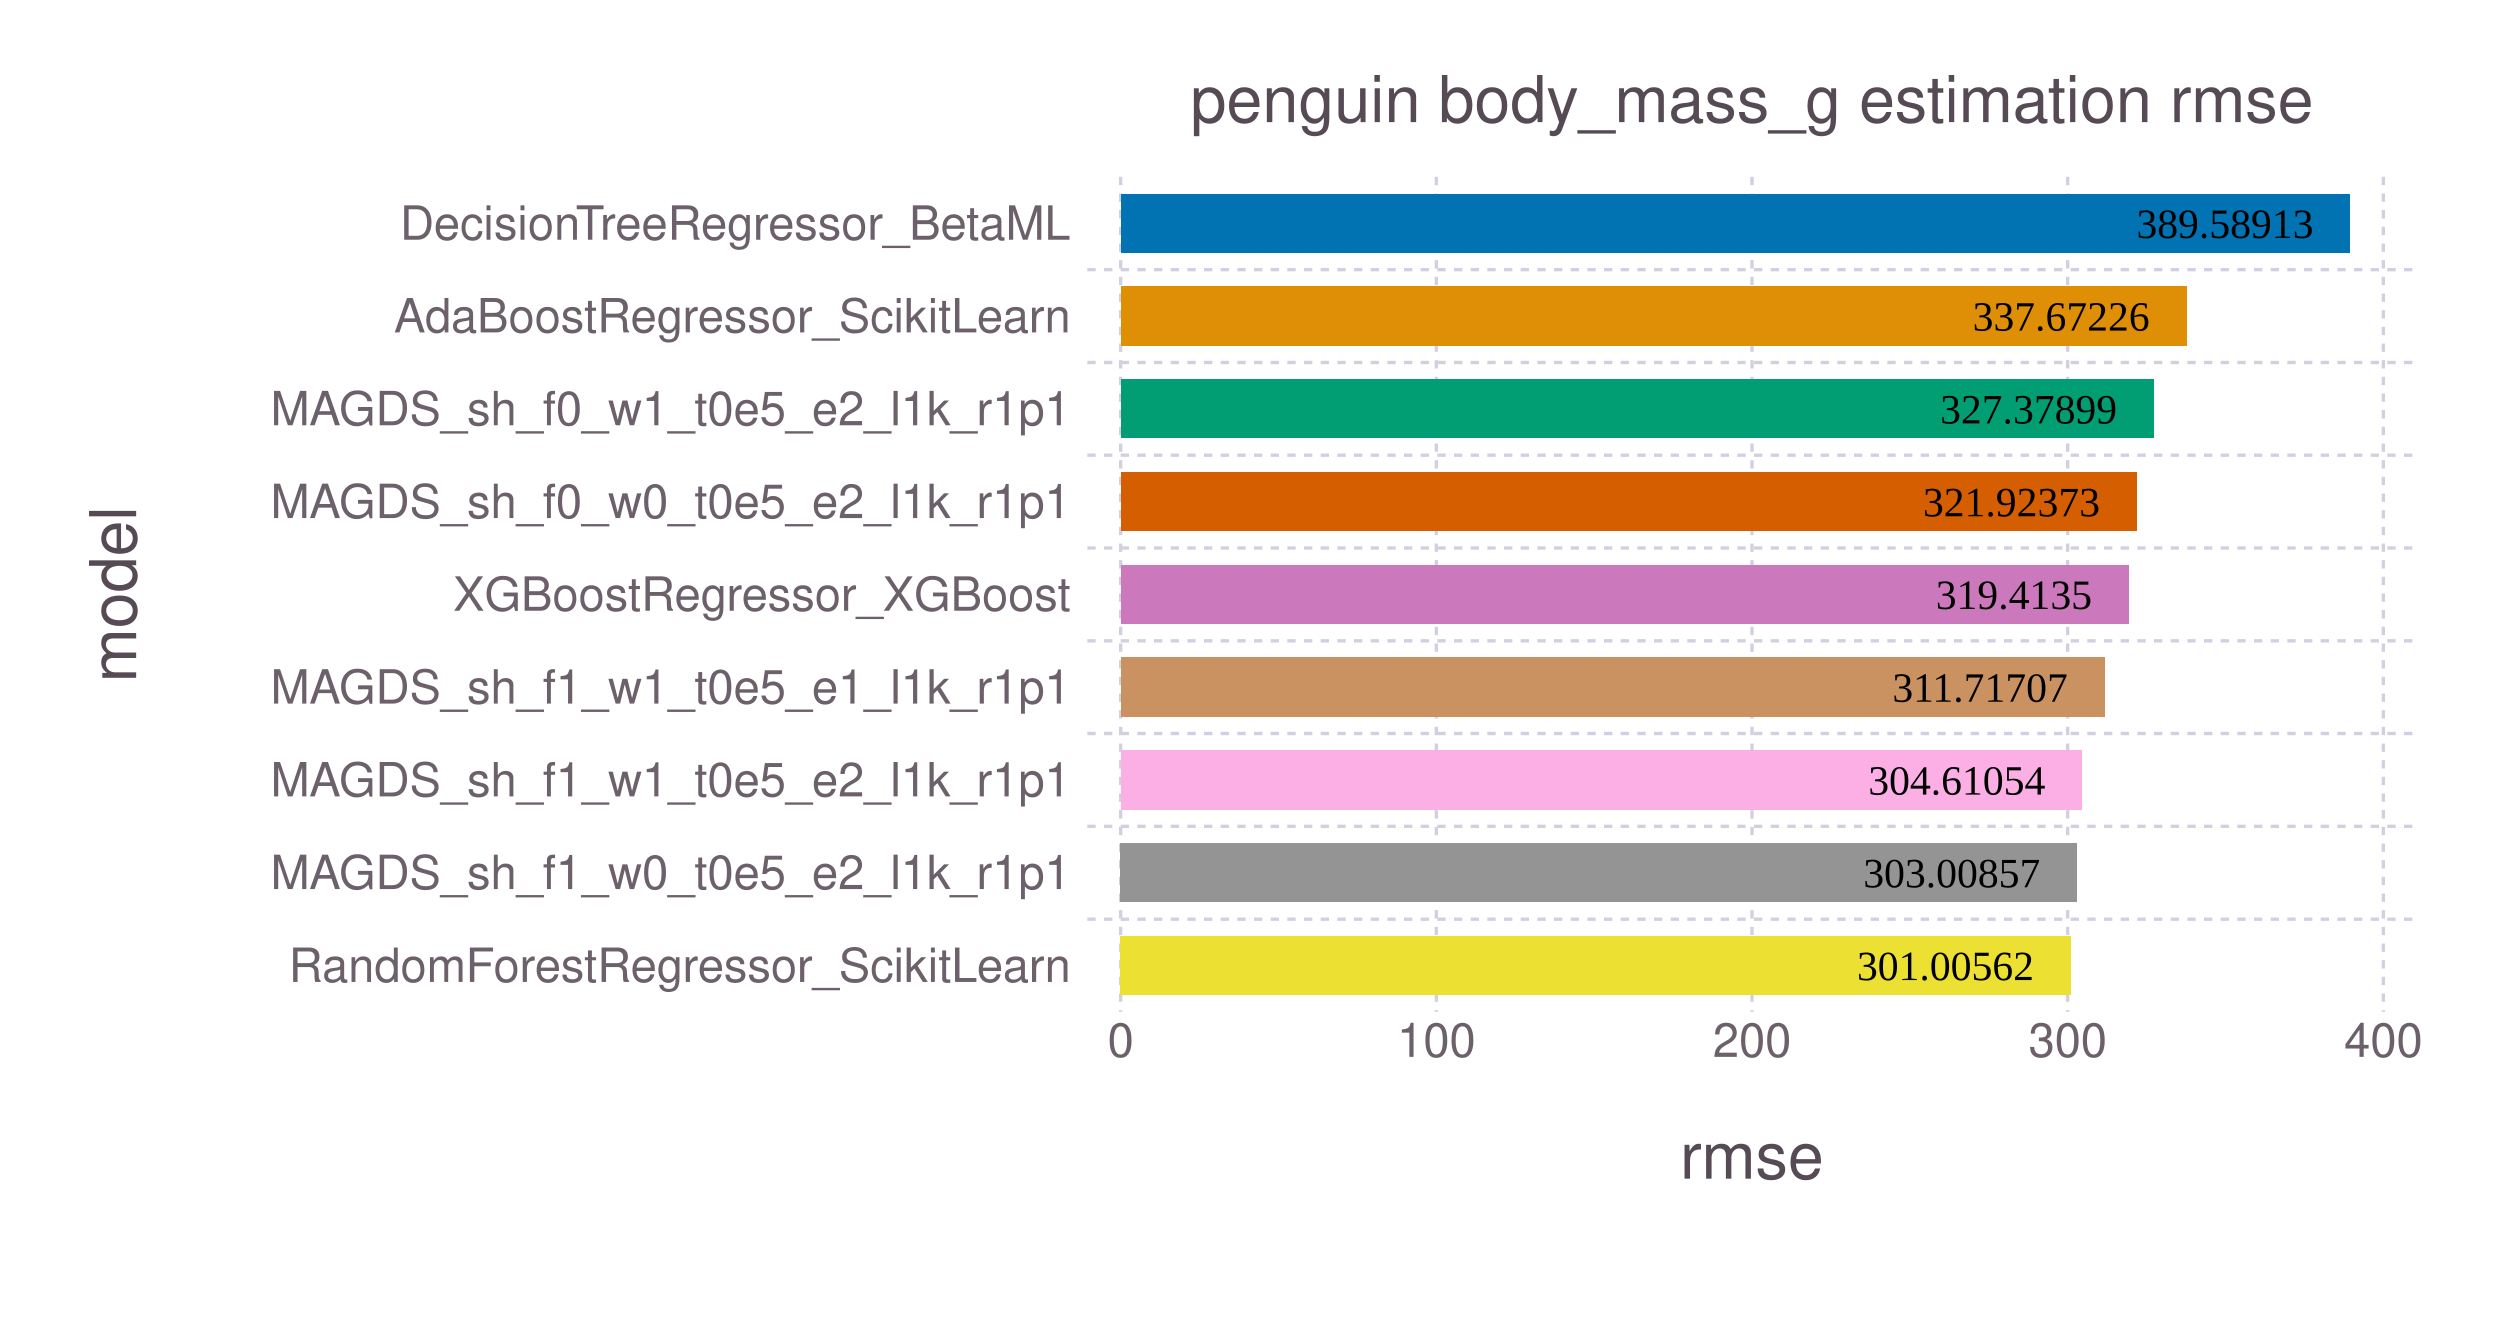
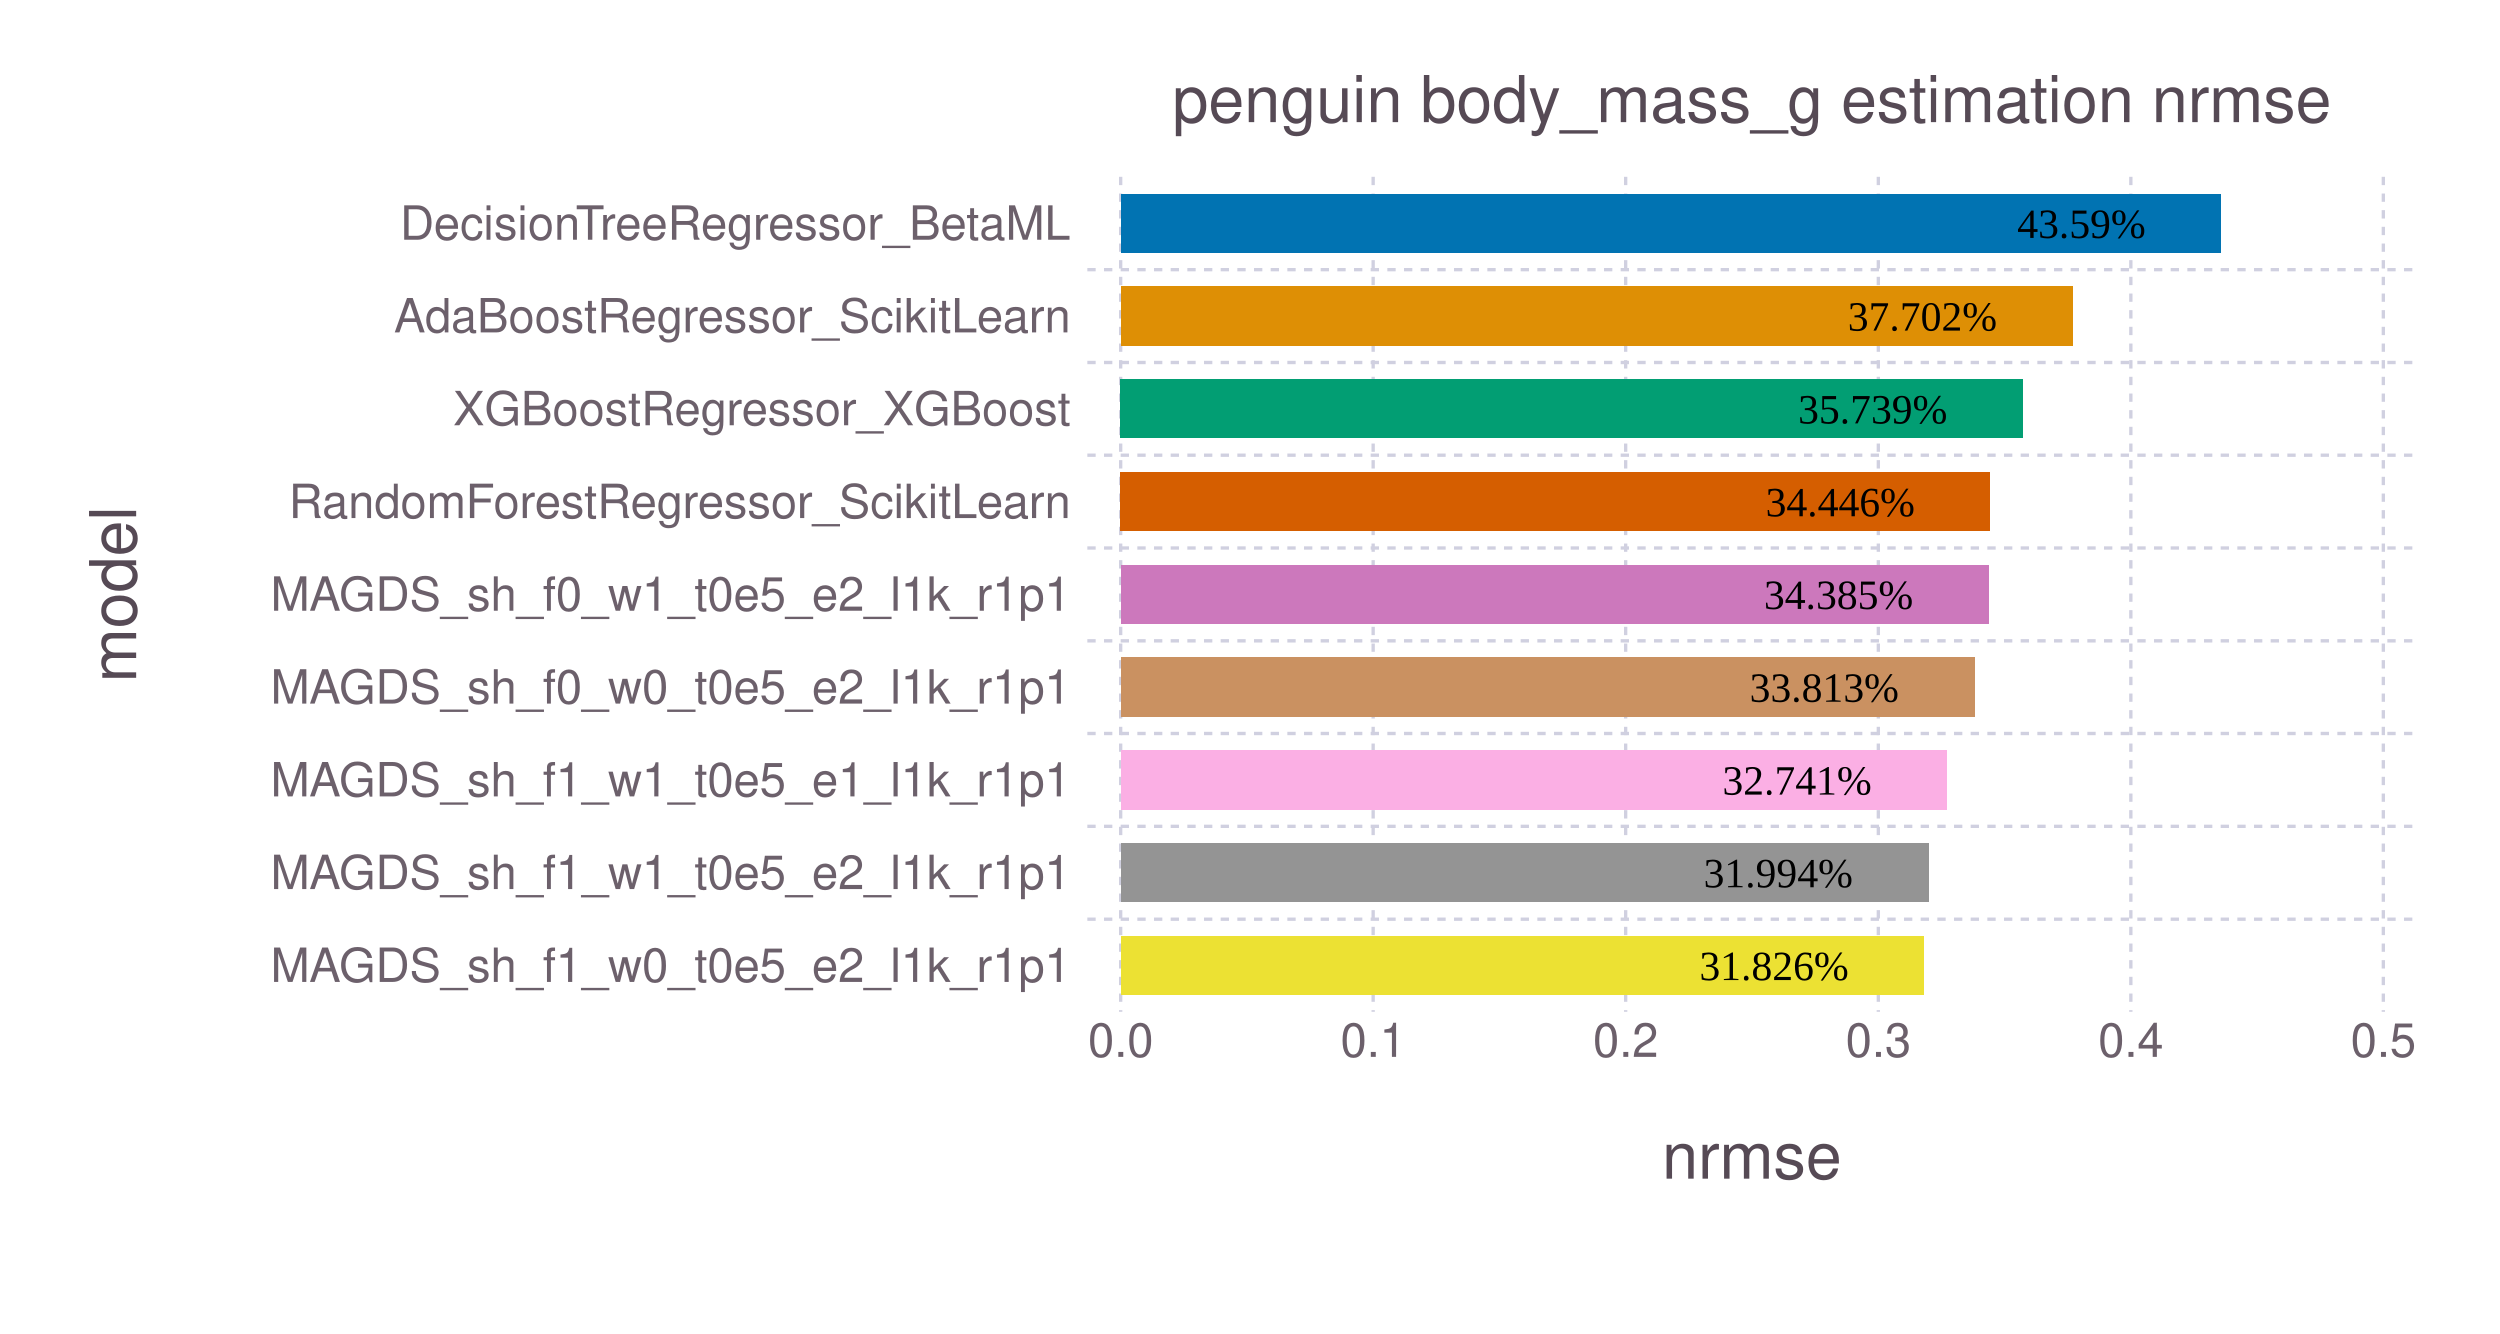
<svg xmlns="http://www.w3.org/2000/svg" version="1.2" width="150mm" height="80mm" viewBox="0 0 150 80" stroke="none" fill="#000000" stroke-width="0.3" font-size="3.88">
  <defs>
    <marker id="arrow" markerWidth="15" markerHeight="7" refX="5" refY="3.5" orient="auto" markerUnits="strokeWidth">
      <path d="M0,0 L15,3.5 L0,7 z" stroke="context-stroke" fill="context-stroke" />
    </marker>
  </defs>
-   <g class="plotroot xscalable" id="img-116ae7ef-1">
-     <g font-size="3.88" font-family="'PT Sans','Helvetica Neue','Helvetica',sans-serif" fill="#564A55" stroke="#000000" stroke-opacity="0.000" id="img-116ae7ef-2">
+   <g class="plotroot xscalable" id="img-94e6ad1d-1">
+     <g font-size="3.88" font-family="'PT Sans','Helvetica Neue','Helvetica',sans-serif" fill="#564A55" stroke="#000000" stroke-opacity="0.000" id="img-94e6ad1d-2">
      <g transform="translate(105.12,68.39)">
        <g class="primitive">
-           <text text-anchor="middle" dy="0.6em">rmse</text>
-         </g>
-       </g>
-     </g>
-     <g class="guide xlabels" font-size="2.82" font-family="'PT Sans Caption','Helvetica Neue','Helvetica',sans-serif" fill="#6C606B" id="img-116ae7ef-3">
+           <text text-anchor="middle" dy="0.6em">nrmse</text>
+         </g>
+       </g>
+     </g>
+     <g class="guide xlabels" font-size="2.82" font-family="'PT Sans Caption','Helvetica Neue','Helvetica',sans-serif" fill="#6C606B" id="img-94e6ad1d-3">
      <g transform="translate(67.24,61.72)">
        <g class="primitive">
-           <text text-anchor="middle" dy="0.6em">0</text>
-         </g>
-       </g>
-       <g transform="translate(86.18,61.72)">
-         <g class="primitive">
-           <text text-anchor="middle" dy="0.6em">100</text>
-         </g>
-       </g>
-       <g transform="translate(105.12,61.72)">
-         <g class="primitive">
-           <text text-anchor="middle" dy="0.6em">200</text>
-         </g>
-       </g>
-       <g transform="translate(124.06,61.72)">
-         <g class="primitive">
-           <text text-anchor="middle" dy="0.6em">300</text>
+           <text text-anchor="middle" dy="0.6em">0.0</text>
+         </g>
+       </g>
+       <g transform="translate(82.39,61.72)">
+         <g class="primitive">
+           <text text-anchor="middle" dy="0.6em">0.1</text>
+         </g>
+       </g>
+       <g transform="translate(97.54,61.72)">
+         <g class="primitive">
+           <text text-anchor="middle" dy="0.6em">0.2</text>
+         </g>
+       </g>
+       <g transform="translate(112.7,61.72)">
+         <g class="primitive">
+           <text text-anchor="middle" dy="0.6em">0.3</text>
+         </g>
+       </g>
+       <g transform="translate(127.85,61.72)">
+         <g class="primitive">
+           <text text-anchor="middle" dy="0.6em">0.4</text>
        </g>
      </g>
      <g transform="translate(143,61.72)">
        <g class="primitive">
-           <text text-anchor="middle" dy="0.6em">400</text>
-         </g>
-       </g>
-     </g>
-     <g clip-path="url(#img-116ae7ef-4)">
-       <g id="img-116ae7ef-5">
-         <g pointer-events="visible" stroke-width="0.3" fill="#000000" fill-opacity="0.000" stroke="#000000" stroke-opacity="0.000" class="guide background" id="img-116ae7ef-6">
-           <g transform="translate(105.12,35.66)" id="img-116ae7ef-7">
+           <text text-anchor="middle" dy="0.6em">0.5</text>
+         </g>
+       </g>
+     </g>
+     <g clip-path="url(#img-94e6ad1d-4)">
+       <g id="img-94e6ad1d-5">
+         <g pointer-events="visible" stroke-width="0.3" fill="#000000" fill-opacity="0.000" stroke="#000000" stroke-opacity="0.000" class="guide background" id="img-94e6ad1d-6">
+           <g transform="translate(105.12,35.66)" id="img-94e6ad1d-7">
            <path d="M-39.88,-25.05 L39.88,-25.05 39.88,25.05 -39.88,25.05  z" class="primitive" />
          </g>
        </g>
-         <g class="guide ygridlines xfixed" stroke-dasharray="0.5,0.5" stroke-width="0.2" stroke="#D0D0E0" id="img-116ae7ef-8">
-           <g transform="translate(105.12,16.18)" id="img-116ae7ef-9">
-             <path fill="none" d="M-39.88,0 L39.88,0 " class="primitive" />
-           </g>
-           <g transform="translate(105.12,21.75)" id="img-116ae7ef-10">
-             <path fill="none" d="M-39.88,0 L39.88,0 " class="primitive" />
-           </g>
-           <g transform="translate(105.12,27.31)" id="img-116ae7ef-11">
-             <path fill="none" d="M-39.88,0 L39.88,0 " class="primitive" />
-           </g>
-           <g transform="translate(105.12,32.88)" id="img-116ae7ef-12">
-             <path fill="none" d="M-39.88,0 L39.88,0 " class="primitive" />
-           </g>
-           <g transform="translate(105.12,38.45)" id="img-116ae7ef-13">
-             <path fill="none" d="M-39.88,0 L39.88,0 " class="primitive" />
-           </g>
-           <g transform="translate(105.12,44.01)" id="img-116ae7ef-14">
-             <path fill="none" d="M-39.88,0 L39.88,0 " class="primitive" />
-           </g>
-           <g transform="translate(105.12,49.58)" id="img-116ae7ef-15">
-             <path fill="none" d="M-39.88,0 L39.88,0 " class="primitive" />
-           </g>
-           <g transform="translate(105.12,55.15)" id="img-116ae7ef-16">
-             <path fill="none" d="M-39.88,0 L39.88,0 " class="primitive" />
-           </g>
-         </g>
-         <g class="guide xgridlines yfixed" stroke-dasharray="0.5,0.5" stroke-width="0.2" stroke="#D0D0E0" id="img-116ae7ef-17">
-           <g transform="translate(67.24,35.66)" id="img-116ae7ef-18">
-             <path fill="none" d="M0,-25.05 L0,25.05 " class="primitive" />
-           </g>
-           <g transform="translate(86.18,35.66)" id="img-116ae7ef-19">
-             <path fill="none" d="M0,-25.05 L0,25.05 " class="primitive" />
-           </g>
-           <g transform="translate(105.12,35.66)" id="img-116ae7ef-20">
-             <path fill="none" d="M0,-25.05 L0,25.05 " class="primitive" />
-           </g>
-           <g transform="translate(124.06,35.66)" id="img-116ae7ef-21">
-             <path fill="none" d="M0,-25.05 L0,25.05 " class="primitive" />
-           </g>
-           <g transform="translate(143,35.66)" id="img-116ae7ef-22">
-             <path fill="none" d="M0,-25.05 L0,25.05 " class="primitive" />
-           </g>
-         </g>
-         <g class="plotpanel" id="img-116ae7ef-23">
-           <g shape-rendering="crispEdges" stroke-width="0.3" id="img-116ae7ef-24">
-             <g stroke="#000000" stroke-opacity="0.000" class="geometry" id="img-116ae7ef-25">
-               <g transform="translate(95.74,57.93)" id="img-116ae7ef-26" fill="#ECE133">
-                 <path d="M-28.51,-1.78 L28.51,-1.78 28.51,1.78 -28.51,1.78  z" class="primitive" />
-               </g>
-               <g transform="translate(95.93,52.36)" id="img-116ae7ef-27" fill="#949494">
-                 <path d="M-28.7,-1.78 L28.7,-1.78 28.7,1.78 -28.7,1.78  z" class="primitive" />
-               </g>
-               <g transform="translate(96.09,46.8)" id="img-116ae7ef-28" fill="#FBAFE4">
-                 <path d="M-28.85,-1.78 L28.85,-1.78 28.85,1.78 -28.85,1.78  z" class="primitive" />
-               </g>
-               <g transform="translate(96.76,41.23)" id="img-116ae7ef-29" fill="#CA9161">
-                 <path d="M-29.52,-1.78 L29.52,-1.78 29.52,1.78 -29.52,1.78  z" class="primitive" />
-               </g>
-               <g transform="translate(97.49,35.66)" id="img-116ae7ef-30" fill="#CC78BC">
-                 <path d="M-30.25,-1.78 L30.25,-1.78 30.25,1.78 -30.25,1.78  z" class="primitive" />
-               </g>
-               <g transform="translate(97.73,30.1)" id="img-116ae7ef-31" fill="#D55E00">
-                 <path d="M-30.49,-1.78 L30.49,-1.78 30.49,1.78 -30.49,1.78  z" class="primitive" />
-               </g>
-               <g transform="translate(98.24,24.53)" id="img-116ae7ef-32" fill="#029E73">
-                 <path d="M-31,-1.78 L31,-1.78 31,1.78 -31,1.78  z" class="primitive" />
-               </g>
-               <g transform="translate(99.22,18.96)" id="img-116ae7ef-33" fill="#DE8F05">
-                 <path d="M-31.98,-1.78 L31.98,-1.78 31.98,1.78 -31.98,1.78  z" class="primitive" />
-               </g>
-               <g transform="translate(104.13,13.4)" id="img-116ae7ef-34" fill="#0173B2">
-                 <path d="M-36.89,-1.78 L36.89,-1.78 36.89,1.78 -36.89,1.78  z" class="primitive" />
-               </g>
-             </g>
-           </g>
-         </g>
-         <g class="geometry" id="img-116ae7ef-35">
-           <g fill="#000000" font-size="2.5" id="img-116ae7ef-36">
-             <g transform="translate(138.81,13.4)" id="img-116ae7ef-37">
-               <g class="primitive">
-                 <text text-anchor="end" dy="0.35em">389.58913</text>
-               </g>
-             </g>
-             <g transform="translate(128.98,18.96)" id="img-116ae7ef-38">
-               <g class="primitive">
-                 <text text-anchor="end" dy="0.35em">337.67226</text>
-               </g>
-             </g>
-             <g transform="translate(127.03,24.53)" id="img-116ae7ef-39">
-               <g class="primitive">
-                 <text text-anchor="end" dy="0.35em">327.37899</text>
-               </g>
-             </g>
-             <g transform="translate(126,30.1)" id="img-116ae7ef-40">
-               <g class="primitive">
-                 <text text-anchor="end" dy="0.35em">321.92373</text>
-               </g>
-             </g>
-             <g transform="translate(125.52,35.66)" id="img-116ae7ef-41">
-               <g class="primitive">
-                 <text text-anchor="end" dy="0.35em">319.4135</text>
-               </g>
-             </g>
-             <g transform="translate(124.07,41.23)" id="img-116ae7ef-42">
-               <g class="primitive">
-                 <text text-anchor="end" dy="0.35em">311.71707</text>
-               </g>
-             </g>
-             <g transform="translate(122.72,46.8)" id="img-116ae7ef-43">
-               <g class="primitive">
-                 <text text-anchor="end" dy="0.35em">304.61054</text>
-               </g>
-             </g>
-             <g transform="translate(122.42,52.36)" id="img-116ae7ef-44">
-               <g class="primitive">
-                 <text text-anchor="end" dy="0.35em">303.00857</text>
-               </g>
-             </g>
-             <g transform="translate(122.04,57.93)" id="img-116ae7ef-45">
-               <g class="primitive">
-                 <text text-anchor="end" dy="0.35em">301.00562</text>
-               </g>
-             </g>
-           </g>
-         </g>
-       </g>
-     </g>
-     <g class="guide ylabels" font-size="2.82" font-family="'PT Sans Caption','Helvetica Neue','Helvetica',sans-serif" fill="#6C606B" id="img-116ae7ef-46">
-       <g transform="translate(64.24,13.4)" id="img-116ae7ef-47">
+         <g class="guide ygridlines xfixed" stroke-dasharray="0.5,0.5" stroke-width="0.2" stroke="#D0D0E0" id="img-94e6ad1d-8">
+           <g transform="translate(105.12,16.18)" id="img-94e6ad1d-9">
+             <path fill="none" d="M-39.88,0 L39.88,0 " class="primitive" />
+           </g>
+           <g transform="translate(105.12,21.75)" id="img-94e6ad1d-10">
+             <path fill="none" d="M-39.88,0 L39.88,0 " class="primitive" />
+           </g>
+           <g transform="translate(105.12,27.31)" id="img-94e6ad1d-11">
+             <path fill="none" d="M-39.88,0 L39.88,0 " class="primitive" />
+           </g>
+           <g transform="translate(105.12,32.88)" id="img-94e6ad1d-12">
+             <path fill="none" d="M-39.88,0 L39.88,0 " class="primitive" />
+           </g>
+           <g transform="translate(105.12,38.45)" id="img-94e6ad1d-13">
+             <path fill="none" d="M-39.88,0 L39.88,0 " class="primitive" />
+           </g>
+           <g transform="translate(105.12,44.01)" id="img-94e6ad1d-14">
+             <path fill="none" d="M-39.88,0 L39.88,0 " class="primitive" />
+           </g>
+           <g transform="translate(105.12,49.58)" id="img-94e6ad1d-15">
+             <path fill="none" d="M-39.88,0 L39.88,0 " class="primitive" />
+           </g>
+           <g transform="translate(105.12,55.15)" id="img-94e6ad1d-16">
+             <path fill="none" d="M-39.88,0 L39.88,0 " class="primitive" />
+           </g>
+         </g>
+         <g class="guide xgridlines yfixed" stroke-dasharray="0.5,0.5" stroke-width="0.2" stroke="#D0D0E0" id="img-94e6ad1d-17">
+           <g transform="translate(67.24,35.66)" id="img-94e6ad1d-18">
+             <path fill="none" d="M0,-25.05 L0,25.05 " class="primitive" />
+           </g>
+           <g transform="translate(82.39,35.66)" id="img-94e6ad1d-19">
+             <path fill="none" d="M0,-25.05 L0,25.05 " class="primitive" />
+           </g>
+           <g transform="translate(97.54,35.66)" id="img-94e6ad1d-20">
+             <path fill="none" d="M0,-25.05 L0,25.05 " class="primitive" />
+           </g>
+           <g transform="translate(112.7,35.66)" id="img-94e6ad1d-21">
+             <path fill="none" d="M0,-25.05 L0,25.05 " class="primitive" />
+           </g>
+           <g transform="translate(127.85,35.66)" id="img-94e6ad1d-22">
+             <path fill="none" d="M0,-25.05 L0,25.05 " class="primitive" />
+           </g>
+           <g transform="translate(143,35.66)" id="img-94e6ad1d-23">
+             <path fill="none" d="M0,-25.05 L0,25.05 " class="primitive" />
+           </g>
+         </g>
+         <g class="plotpanel" id="img-94e6ad1d-24">
+           <g shape-rendering="crispEdges" stroke-width="0.3" id="img-94e6ad1d-25">
+             <g stroke="#000000" stroke-opacity="0.000" class="geometry" id="img-94e6ad1d-26">
+               <g transform="translate(91.35,57.93)" id="img-94e6ad1d-27" fill="#ECE133">
+                 <path d="M-24.11,-1.78 L24.11,-1.78 24.11,1.78 -24.11,1.78  z" class="primitive" />
+               </g>
+               <g transform="translate(91.48,52.36)" id="img-94e6ad1d-28" fill="#949494">
+                 <path d="M-24.24,-1.78 L24.24,-1.78 24.24,1.78 -24.24,1.78  z" class="primitive" />
+               </g>
+               <g transform="translate(92.04,46.8)" id="img-94e6ad1d-29" fill="#FBAFE4">
+                 <path d="M-24.8,-1.78 L24.8,-1.78 24.8,1.78 -24.8,1.78  z" class="primitive" />
+               </g>
+               <g transform="translate(92.86,41.23)" id="img-94e6ad1d-30" fill="#CA9161">
+                 <path d="M-25.62,-1.78 L25.62,-1.78 25.62,1.78 -25.62,1.78  z" class="primitive" />
+               </g>
+               <g transform="translate(93.29,35.66)" id="img-94e6ad1d-31" fill="#CC78BC">
+                 <path d="M-26.05,-1.78 L26.05,-1.78 26.05,1.78 -26.05,1.78  z" class="primitive" />
+               </g>
+               <g transform="translate(93.33,30.1)" id="img-94e6ad1d-32" fill="#D55E00">
+                 <path d="M-26.1,-1.78 L26.1,-1.78 26.1,1.78 -26.1,1.78  z" class="primitive" />
+               </g>
+               <g transform="translate(94.31,24.53)" id="img-94e6ad1d-33" fill="#029E73">
+                 <path d="M-27.08,-1.78 L27.08,-1.78 27.08,1.78 -27.08,1.78  z" class="primitive" />
+               </g>
+               <g transform="translate(95.8,18.96)" id="img-94e6ad1d-34" fill="#DE8F05">
+                 <path d="M-28.56,-1.78 L28.56,-1.78 28.56,1.78 -28.56,1.78  z" class="primitive" />
+               </g>
+               <g transform="translate(100.26,13.4)" id="img-94e6ad1d-35" fill="#0173B2">
+                 <path d="M-33.02,-1.78 L33.02,-1.78 33.02,1.78 -33.02,1.78  z" class="primitive" />
+               </g>
+             </g>
+           </g>
+         </g>
+         <g class="geometry" id="img-94e6ad1d-36">
+           <g fill="#000000" font-size="2.5" id="img-94e6ad1d-37">
+             <g transform="translate(128.74,13.4)" id="img-94e6ad1d-38">
+               <g class="primitive">
+                 <text text-anchor="end" dy="0.35em">43.59%</text>
+               </g>
+             </g>
+             <g transform="translate(119.82,18.96)" id="img-94e6ad1d-39">
+               <g class="primitive">
+                 <text text-anchor="end" dy="0.35em">37.702%</text>
+               </g>
+             </g>
+             <g transform="translate(116.84,24.53)" id="img-94e6ad1d-40">
+               <g class="primitive">
+                 <text text-anchor="end" dy="0.35em">35.739%</text>
+               </g>
+             </g>
+             <g transform="translate(114.89,30.1)" id="img-94e6ad1d-41">
+               <g class="primitive">
+                 <text text-anchor="end" dy="0.35em">34.446%</text>
+               </g>
+             </g>
+             <g transform="translate(114.79,35.66)" id="img-94e6ad1d-42">
+               <g class="primitive">
+                 <text text-anchor="end" dy="0.35em">34.385%</text>
+               </g>
+             </g>
+             <g transform="translate(113.93,41.23)" id="img-94e6ad1d-43">
+               <g class="primitive">
+                 <text text-anchor="end" dy="0.35em">33.813%</text>
+               </g>
+             </g>
+             <g transform="translate(112.3,46.8)" id="img-94e6ad1d-44">
+               <g class="primitive">
+                 <text text-anchor="end" dy="0.35em">32.741%</text>
+               </g>
+             </g>
+             <g transform="translate(111.17,52.36)" id="img-94e6ad1d-45">
+               <g class="primitive">
+                 <text text-anchor="end" dy="0.35em">31.994%</text>
+               </g>
+             </g>
+             <g transform="translate(110.92,57.93)" id="img-94e6ad1d-46">
+               <g class="primitive">
+                 <text text-anchor="end" dy="0.35em">31.826%</text>
+               </g>
+             </g>
+           </g>
+         </g>
+       </g>
+     </g>
+     <g class="guide ylabels" font-size="2.82" font-family="'PT Sans Caption','Helvetica Neue','Helvetica',sans-serif" fill="#6C606B" id="img-94e6ad1d-47">
+       <g transform="translate(64.24,13.4)" id="img-94e6ad1d-48">
        <g class="primitive">
          <text text-anchor="end" dy="0.35em">DecisionTreeRegressor_BetaML</text>
        </g>
      </g>
-       <g transform="translate(64.24,18.96)" id="img-116ae7ef-48">
+       <g transform="translate(64.24,18.96)" id="img-94e6ad1d-49">
        <g class="primitive">
          <text text-anchor="end" dy="0.35em">AdaBoostRegressor_ScikitLearn</text>
        </g>
      </g>
-       <g transform="translate(64.24,24.53)" id="img-116ae7ef-49">
+       <g transform="translate(64.24,24.53)" id="img-94e6ad1d-50">
+         <g class="primitive">
+           <text text-anchor="end" dy="0.35em">XGBoostRegressor_XGBoost</text>
+         </g>
+       </g>
+       <g transform="translate(64.24,30.1)" id="img-94e6ad1d-51">
+         <g class="primitive">
+           <text text-anchor="end" dy="0.35em">RandomForestRegressor_ScikitLearn</text>
+         </g>
+       </g>
+       <g transform="translate(64.24,35.66)" id="img-94e6ad1d-52">
        <g class="primitive">
          <text text-anchor="end" dy="0.35em">MAGDS_sh_f0_w1_t0e5_e2_l1k_r1p1</text>
        </g>
      </g>
-       <g transform="translate(64.24,30.1)" id="img-116ae7ef-50">
+       <g transform="translate(64.24,41.23)" id="img-94e6ad1d-53">
        <g class="primitive">
          <text text-anchor="end" dy="0.35em">MAGDS_sh_f0_w0_t0e5_e2_l1k_r1p1</text>
        </g>
      </g>
-       <g transform="translate(64.24,35.66)" id="img-116ae7ef-51">
-         <g class="primitive">
-           <text text-anchor="end" dy="0.35em">XGBoostRegressor_XGBoost</text>
-         </g>
-       </g>
-       <g transform="translate(64.24,41.23)" id="img-116ae7ef-52">
+       <g transform="translate(64.24,46.8)" id="img-94e6ad1d-54">
        <g class="primitive">
          <text text-anchor="end" dy="0.35em">MAGDS_sh_f1_w1_t0e5_e1_l1k_r1p1</text>
        </g>
      </g>
-       <g transform="translate(64.24,46.8)" id="img-116ae7ef-53">
+       <g transform="translate(64.24,52.36)" id="img-94e6ad1d-55">
        <g class="primitive">
          <text text-anchor="end" dy="0.35em">MAGDS_sh_f1_w1_t0e5_e2_l1k_r1p1</text>
        </g>
      </g>
-       <g transform="translate(64.24,52.36)" id="img-116ae7ef-54">
+       <g transform="translate(64.24,57.93)" id="img-94e6ad1d-56">
        <g class="primitive">
          <text text-anchor="end" dy="0.35em">MAGDS_sh_f1_w0_t0e5_e2_l1k_r1p1</text>
        </g>
      </g>
-       <g transform="translate(64.24,57.93)" id="img-116ae7ef-55">
-         <g class="primitive">
-           <text text-anchor="end" dy="0.35em">RandomForestRegressor_ScikitLearn</text>
-         </g>
-       </g>
-     </g>
-     <g font-size="3.88" font-family="'PT Sans','Helvetica Neue','Helvetica',sans-serif" fill="#564A55" stroke="#000000" stroke-opacity="0.000" id="img-116ae7ef-56">
-       <g transform="translate(8.81,33.66)" id="img-116ae7ef-57">
+     </g>
+     <g font-size="3.88" font-family="'PT Sans','Helvetica Neue','Helvetica',sans-serif" fill="#564A55" stroke="#000000" stroke-opacity="0.000" id="img-94e6ad1d-57">
+       <g transform="translate(8.81,33.66)" id="img-94e6ad1d-58">
        <g class="primitive">
          <text text-anchor="middle" dy="0.35em" transform="rotate(-90,0, 2)">model</text>
        </g>
      </g>
    </g>
-     <g font-size="3.88" font-family="'PT Sans','Helvetica Neue','Helvetica',sans-serif" fill="#564A55" stroke="#000000" stroke-opacity="0.000" id="img-116ae7ef-58">
-       <g transform="translate(105.12,5)" id="img-116ae7ef-59">
-         <g class="primitive">
-           <text text-anchor="middle" dy="0.6em">penguin body_mass_g estimation rmse</text>
+     <g font-size="3.88" font-family="'PT Sans','Helvetica Neue','Helvetica',sans-serif" fill="#564A55" stroke="#000000" stroke-opacity="0.000" id="img-94e6ad1d-59">
+       <g transform="translate(105.12,5)" id="img-94e6ad1d-60">
+         <g class="primitive">
+           <text text-anchor="middle" dy="0.6em">penguin body_mass_g estimation nrmse</text>
        </g>
      </g>
    </g>
  </g>
  <defs>
-     <clipPath id="img-116ae7ef-4">
+     <clipPath id="img-94e6ad1d-4">
      <path d="M65.24,10.61 L145,10.61 145,60.72 65.24,60.72 " />
    </clipPath>
  </defs>
</svg>
